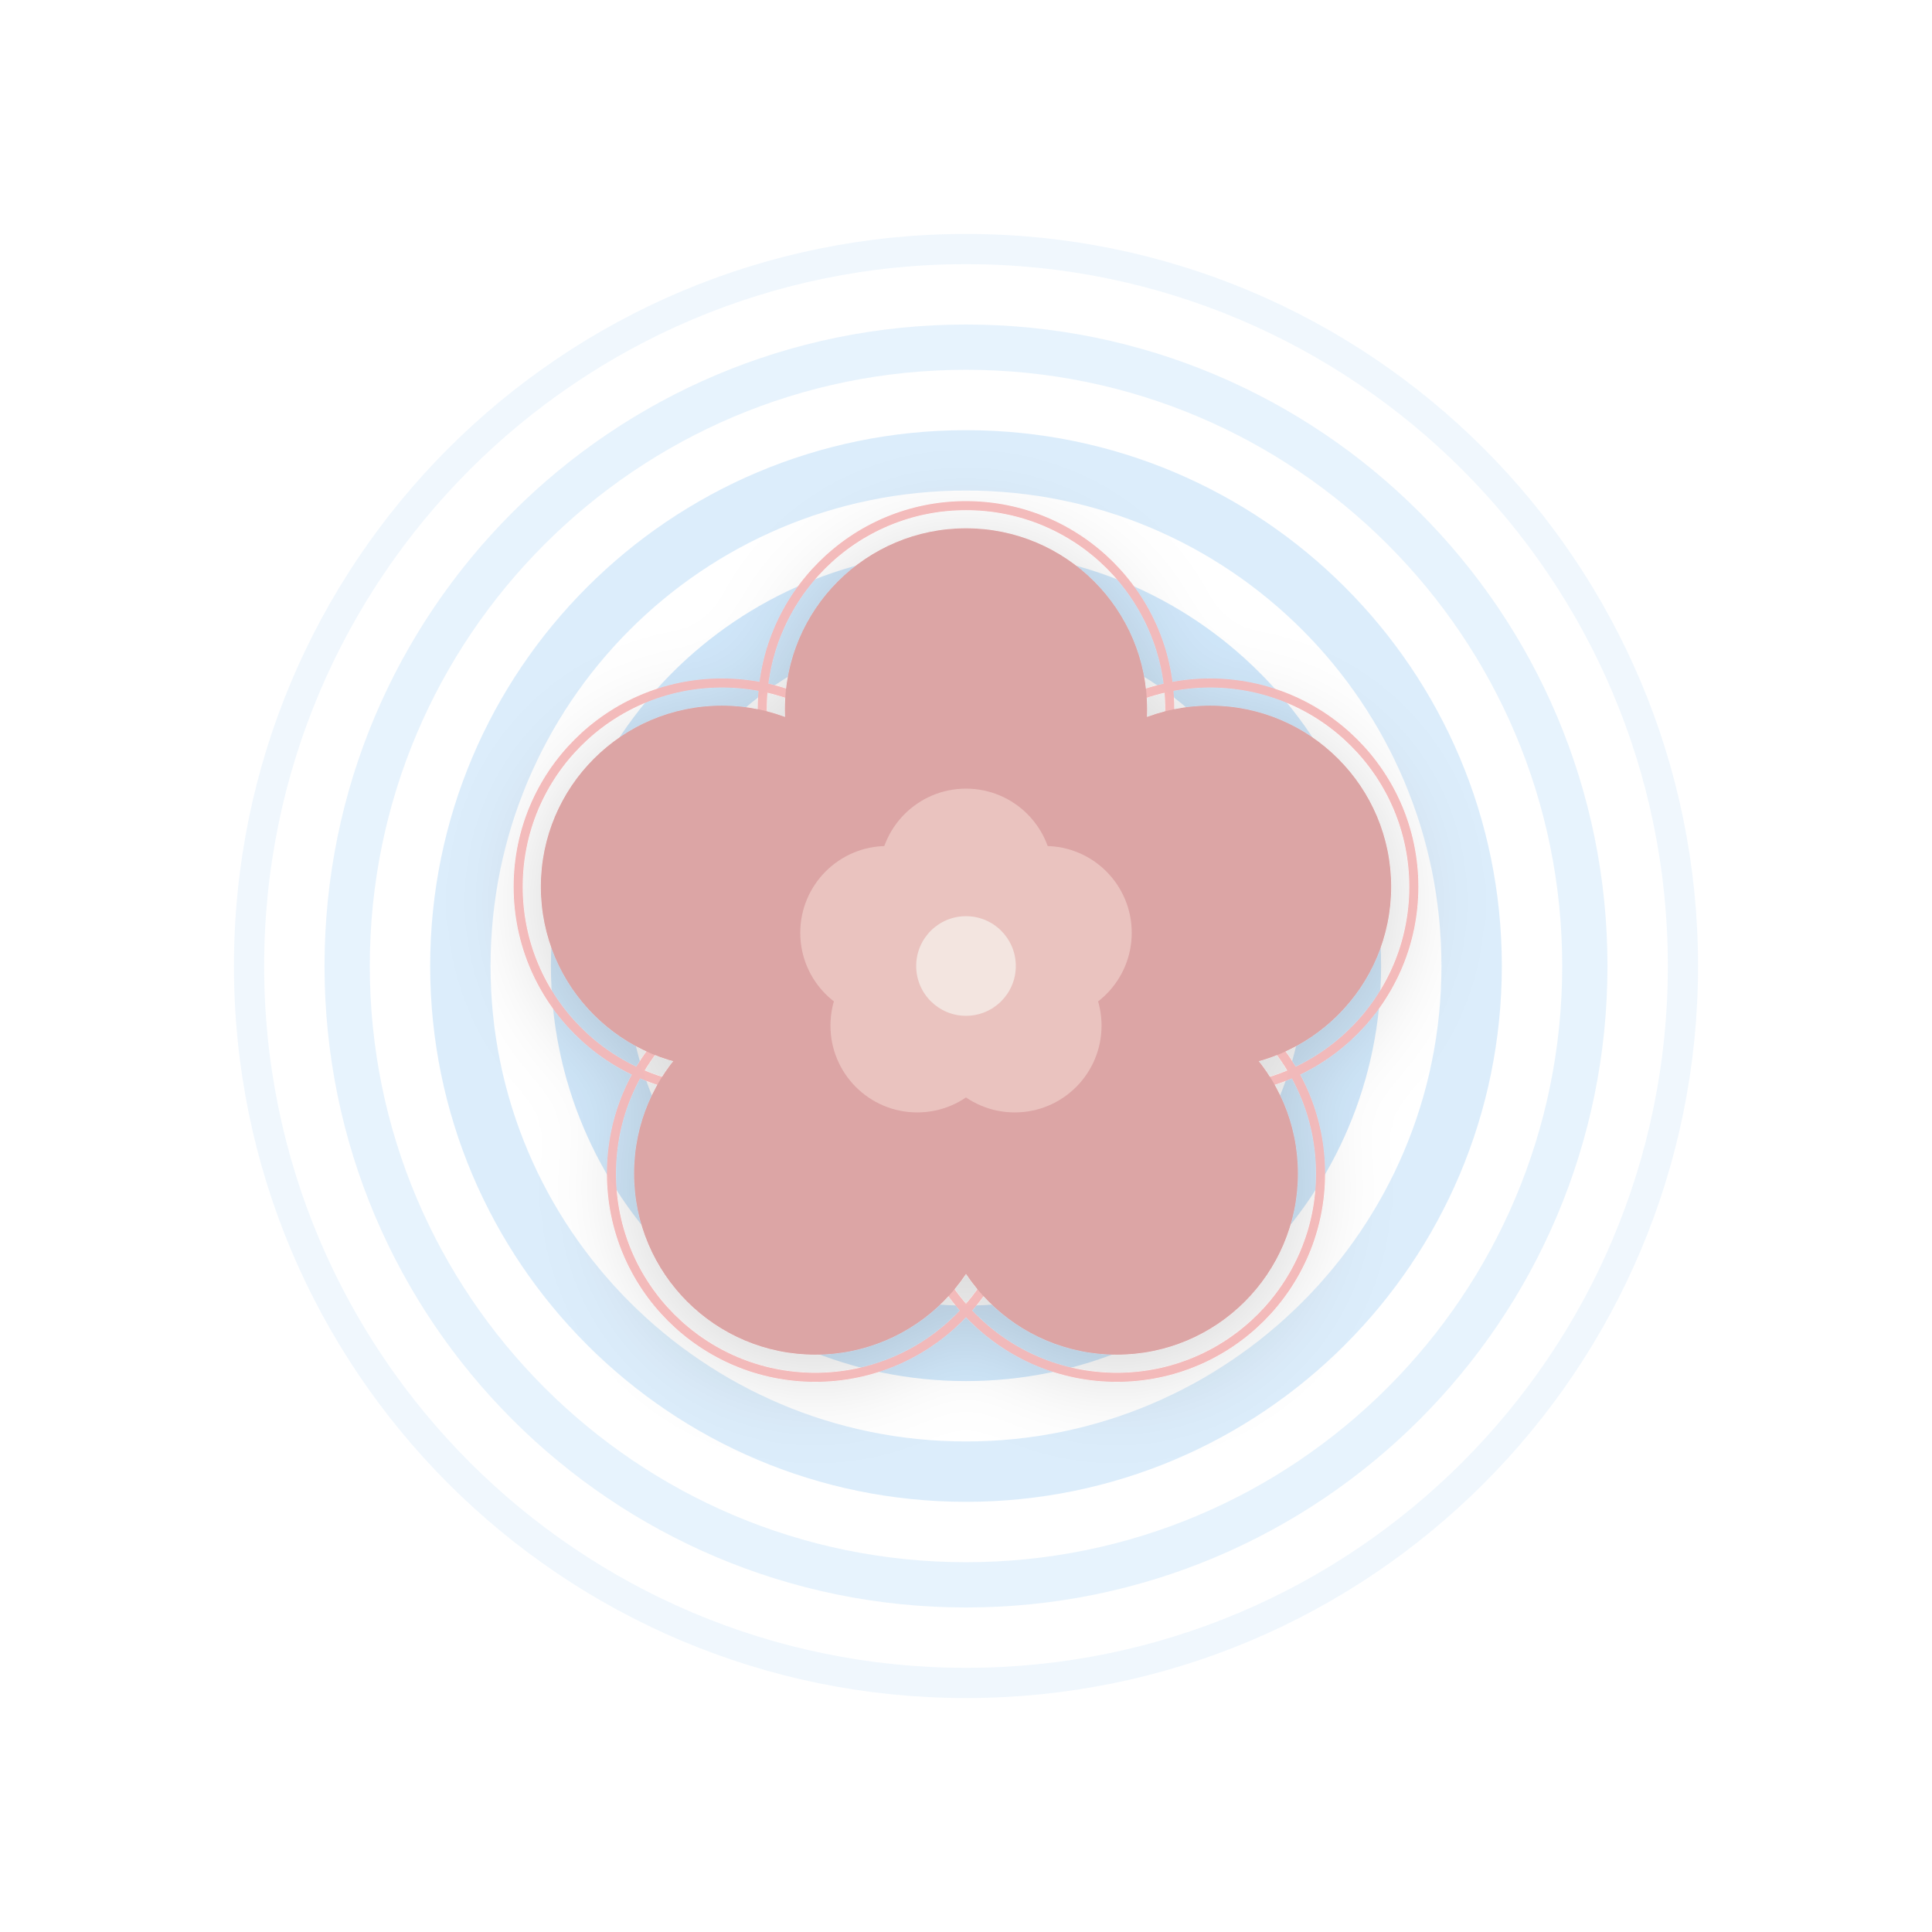
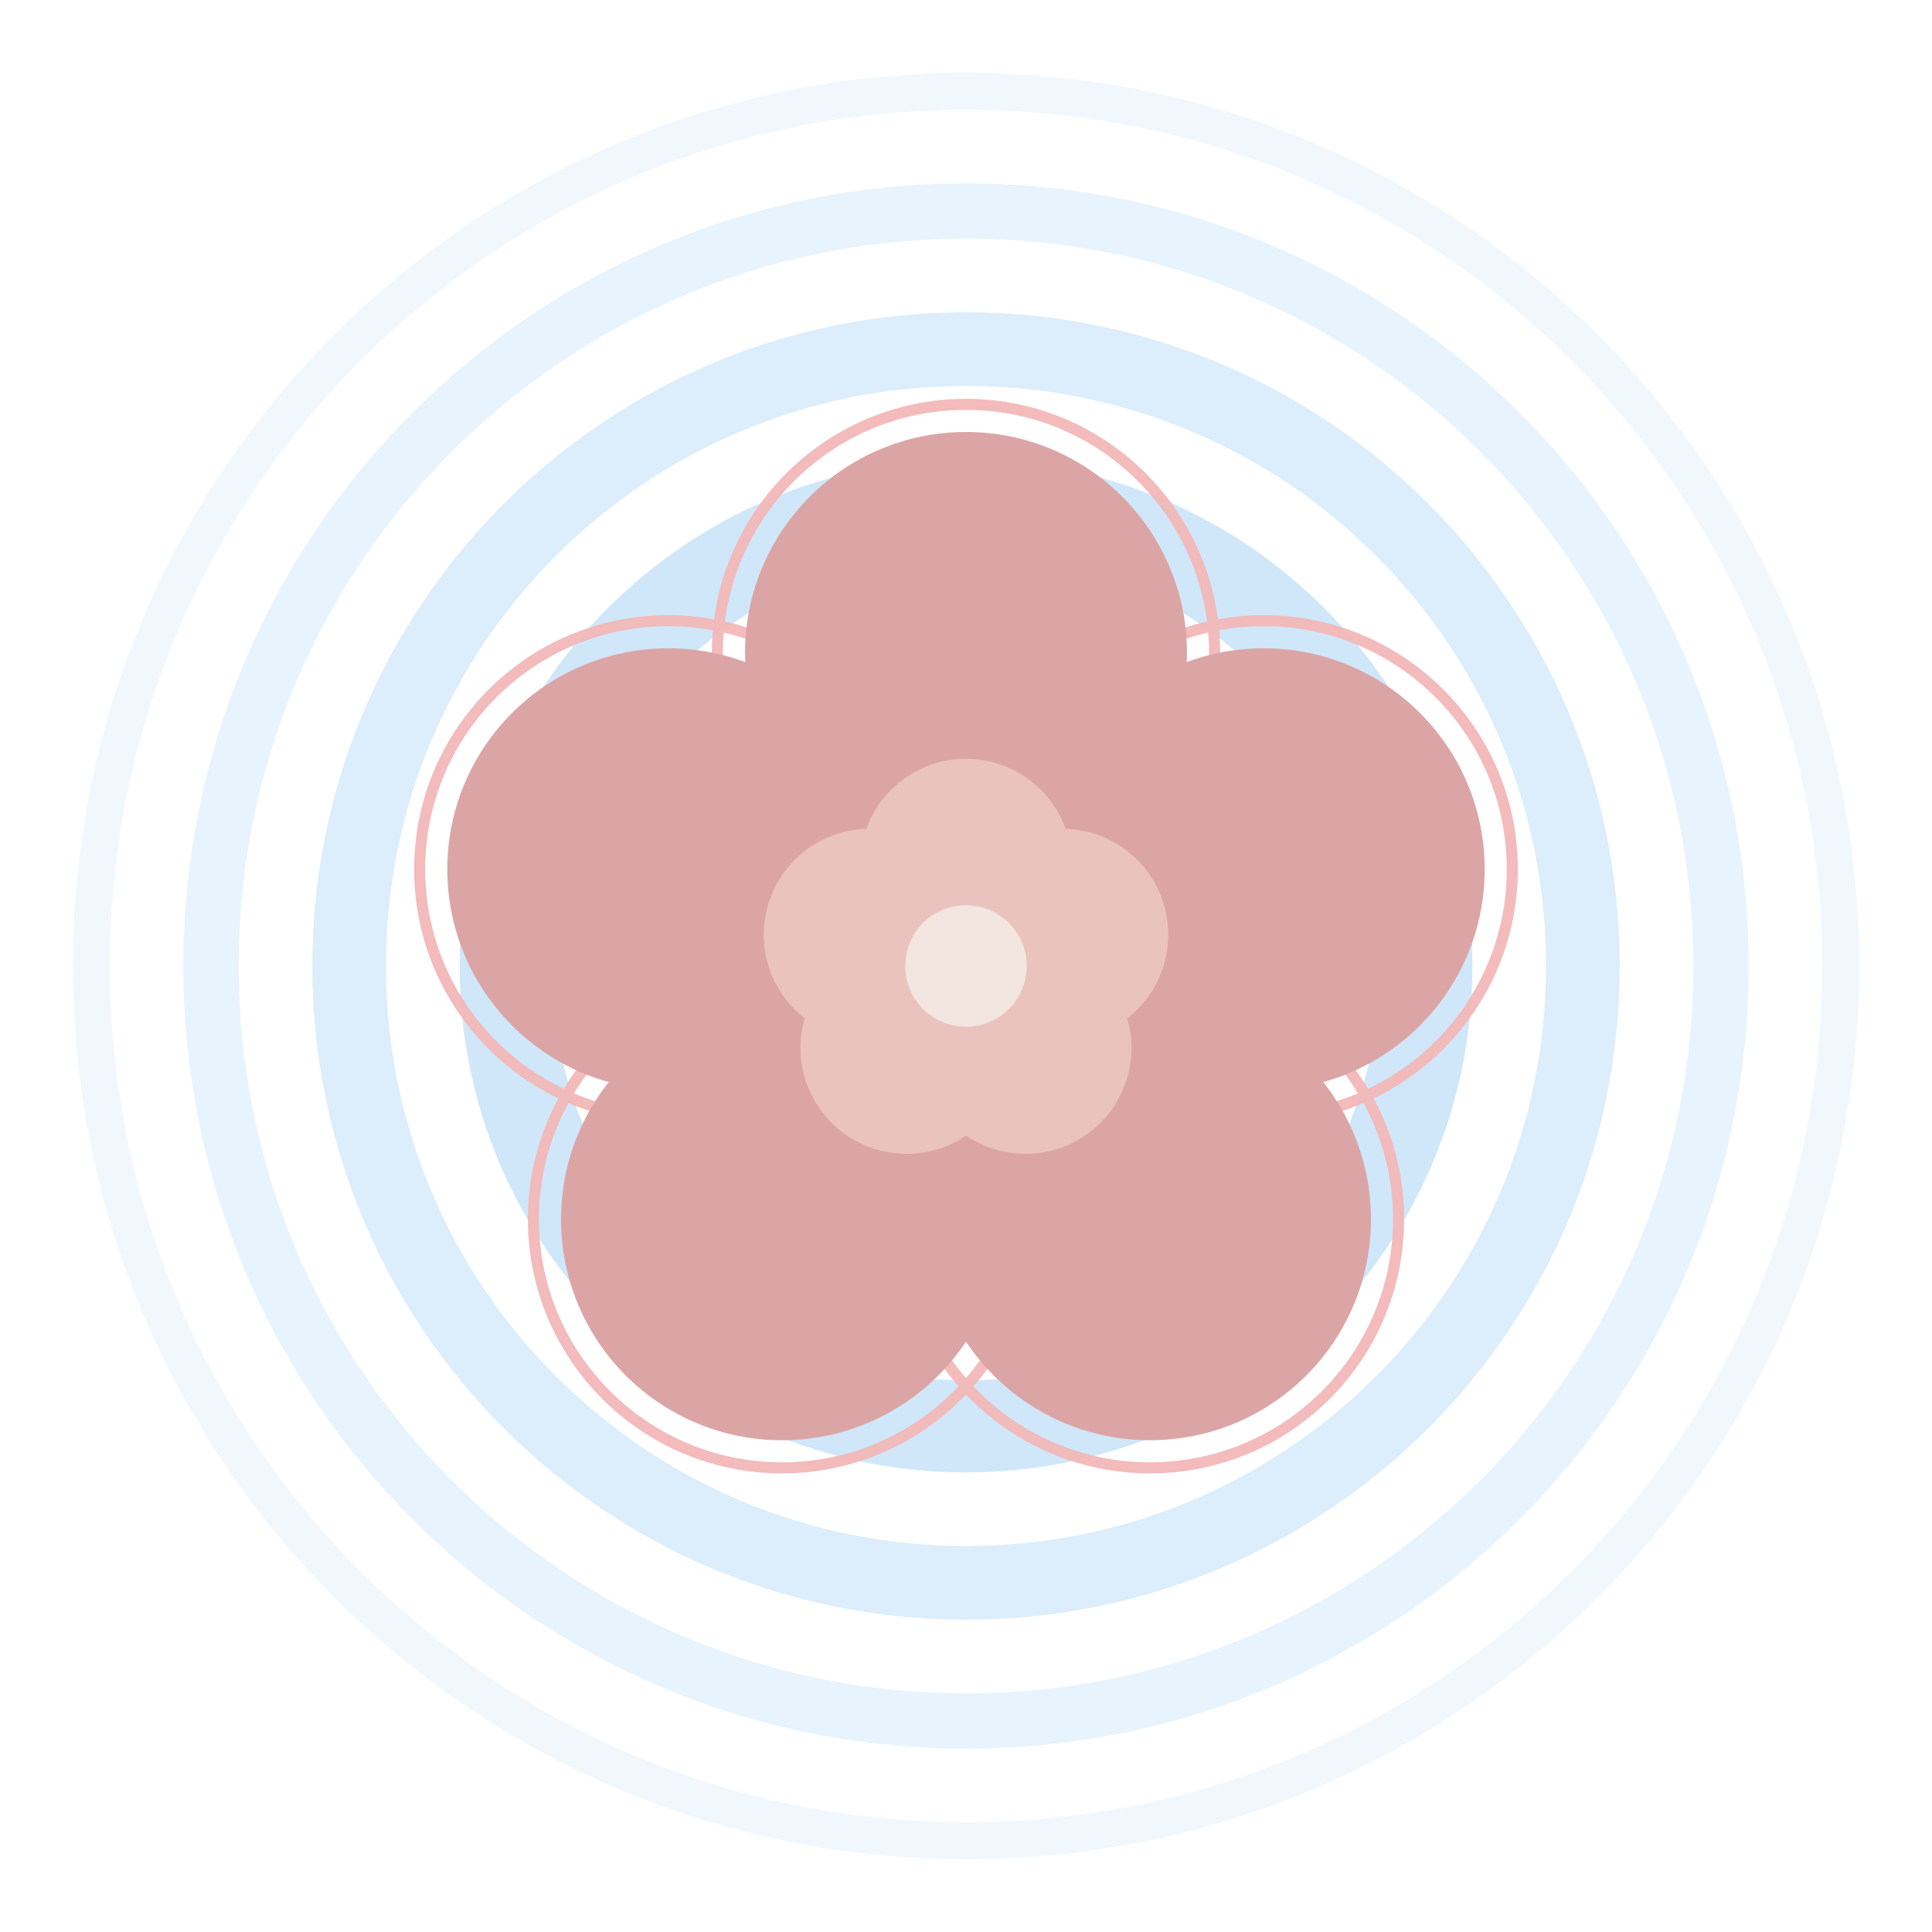
- <svg xmlns="http://www.w3.org/2000/svg" width="256" height="256" viewBox="0 0 256 256">
-   <defs>
-     <filter id="softGlow" x="-20%" y="-20%" width="140%" height="140%">
-       <feDropShadow dx="0" dy="2" stdDeviation="5" flood-color="#000000" flood-opacity="0.14" />
-     </filter>
-   </defs>
-   <rect x="16" y="16" width="224" height="224" rx="52" fill="transparent" />
-   <circle cx="128" cy="128" r="50" fill="none" stroke="#61AFEF" stroke-width="10" opacity="0.30" />
-   <circle cx="128" cy="128" r="67" fill="none" stroke="#61AFEF" stroke-width="8" opacity="0.22" />
-   <circle cx="128" cy="128" r="82" fill="none" stroke="#61AFEF" stroke-width="6" opacity="0.15" />
-   <circle cx="128" cy="128" r="95" fill="none" stroke="#61AFEF" stroke-width="4" opacity="0.10" />
-   <g filter="url(#softGlow)">
-     <g stroke="#F2B8B8" stroke-width="1.2" fill="none" opacity="0.96">
-       <circle cx="128" cy="94" r="27" />
-       <circle cx="160.34" cy="117.50" r="27" />
-       <circle cx="147.98" cy="155.50" r="27" />
-       <circle cx="108.02" cy="155.50" r="27" />
-       <circle cx="95.66" cy="117.50" r="27" />
-     </g>
-     <g fill="#DCA5A5">
-       <circle cx="128" cy="94" r="24" />
-       <circle cx="160.34" cy="117.50" r="24" />
-       <circle cx="147.98" cy="155.50" r="24" />
-       <circle cx="108.02" cy="155.50" r="24" />
-       <circle cx="95.66" cy="117.50" r="24" />
-       <circle cx="128" cy="128" r="24" />
-     </g>
-     <g fill="#F6DDD6" opacity="0.55">
-       <circle cx="128" cy="116" r="11.5" />
-       <circle cx="138.46" cy="123.60" r="11.5" />
-       <circle cx="134.46" cy="135.90" r="11.5" />
-       <circle cx="121.54" cy="135.90" r="11.5" />
-       <circle cx="117.54" cy="123.60" r="11.5" />
-     </g>
-     <circle cx="128" cy="128" r="6.6" fill="#F3E7E2" opacity="0.95" />
+ <svg xmlns="http://www.w3.org/2000/svg" width="1024" height="1024" viewBox="0 0 1024 1024">
+   <circle cx="512" cy="512" r="244.000" fill="none" stroke="#61AFEF" stroke-width="48.800" opacity="0.30" />
+   <circle cx="512" cy="512" r="326.960" fill="none" stroke="#61AFEF" stroke-width="39.040" opacity="0.22" />
+   <circle cx="512" cy="512" r="400.160" fill="none" stroke="#61AFEF" stroke-width="29.280" opacity="0.15" />
+   <circle cx="512" cy="512" r="463.600" fill="none" stroke="#61AFEF" stroke-width="19.520" opacity="0.10" />
+   <g stroke="#F2B8B8" stroke-width="5.856" fill="none" opacity="0.96">
+     <circle cx="512.000" cy="346.080" r="131.760" />
+     <circle cx="669.799" cy="460.728" r="131.760" />
+     <circle cx="609.525" cy="646.232" r="131.760" />
+     <circle cx="414.475" cy="646.232" r="131.760" />
+     <circle cx="354.201" cy="460.728" r="131.760" />
  </g>
+   <g fill="#DCA5A5">
+     <circle cx="512.000" cy="346.080" r="117.120" />
+     <circle cx="669.799" cy="460.728" r="117.120" />
+     <circle cx="609.525" cy="646.232" r="117.120" />
+     <circle cx="414.475" cy="646.232" r="117.120" />
+     <circle cx="354.201" cy="460.728" r="117.120" />
+     <circle cx="512.000" cy="512.000" r="117.120" />
+   </g>
+   <g fill="#F6DDD6" opacity="0.55">
+     <circle cx="512.000" cy="458.320" r="56.120" />
+     <circle cx="563.053" cy="495.412" r="56.120" />
+     <circle cx="543.552" cy="555.428" r="56.120" />
+     <circle cx="480.448" cy="555.428" r="56.120" />
+     <circle cx="460.947" cy="495.412" r="56.120" />
+   </g>
+   <circle cx="512.000" cy="512.000" r="32.208" fill="#F3E7E2" opacity="0.95" />
</svg>
